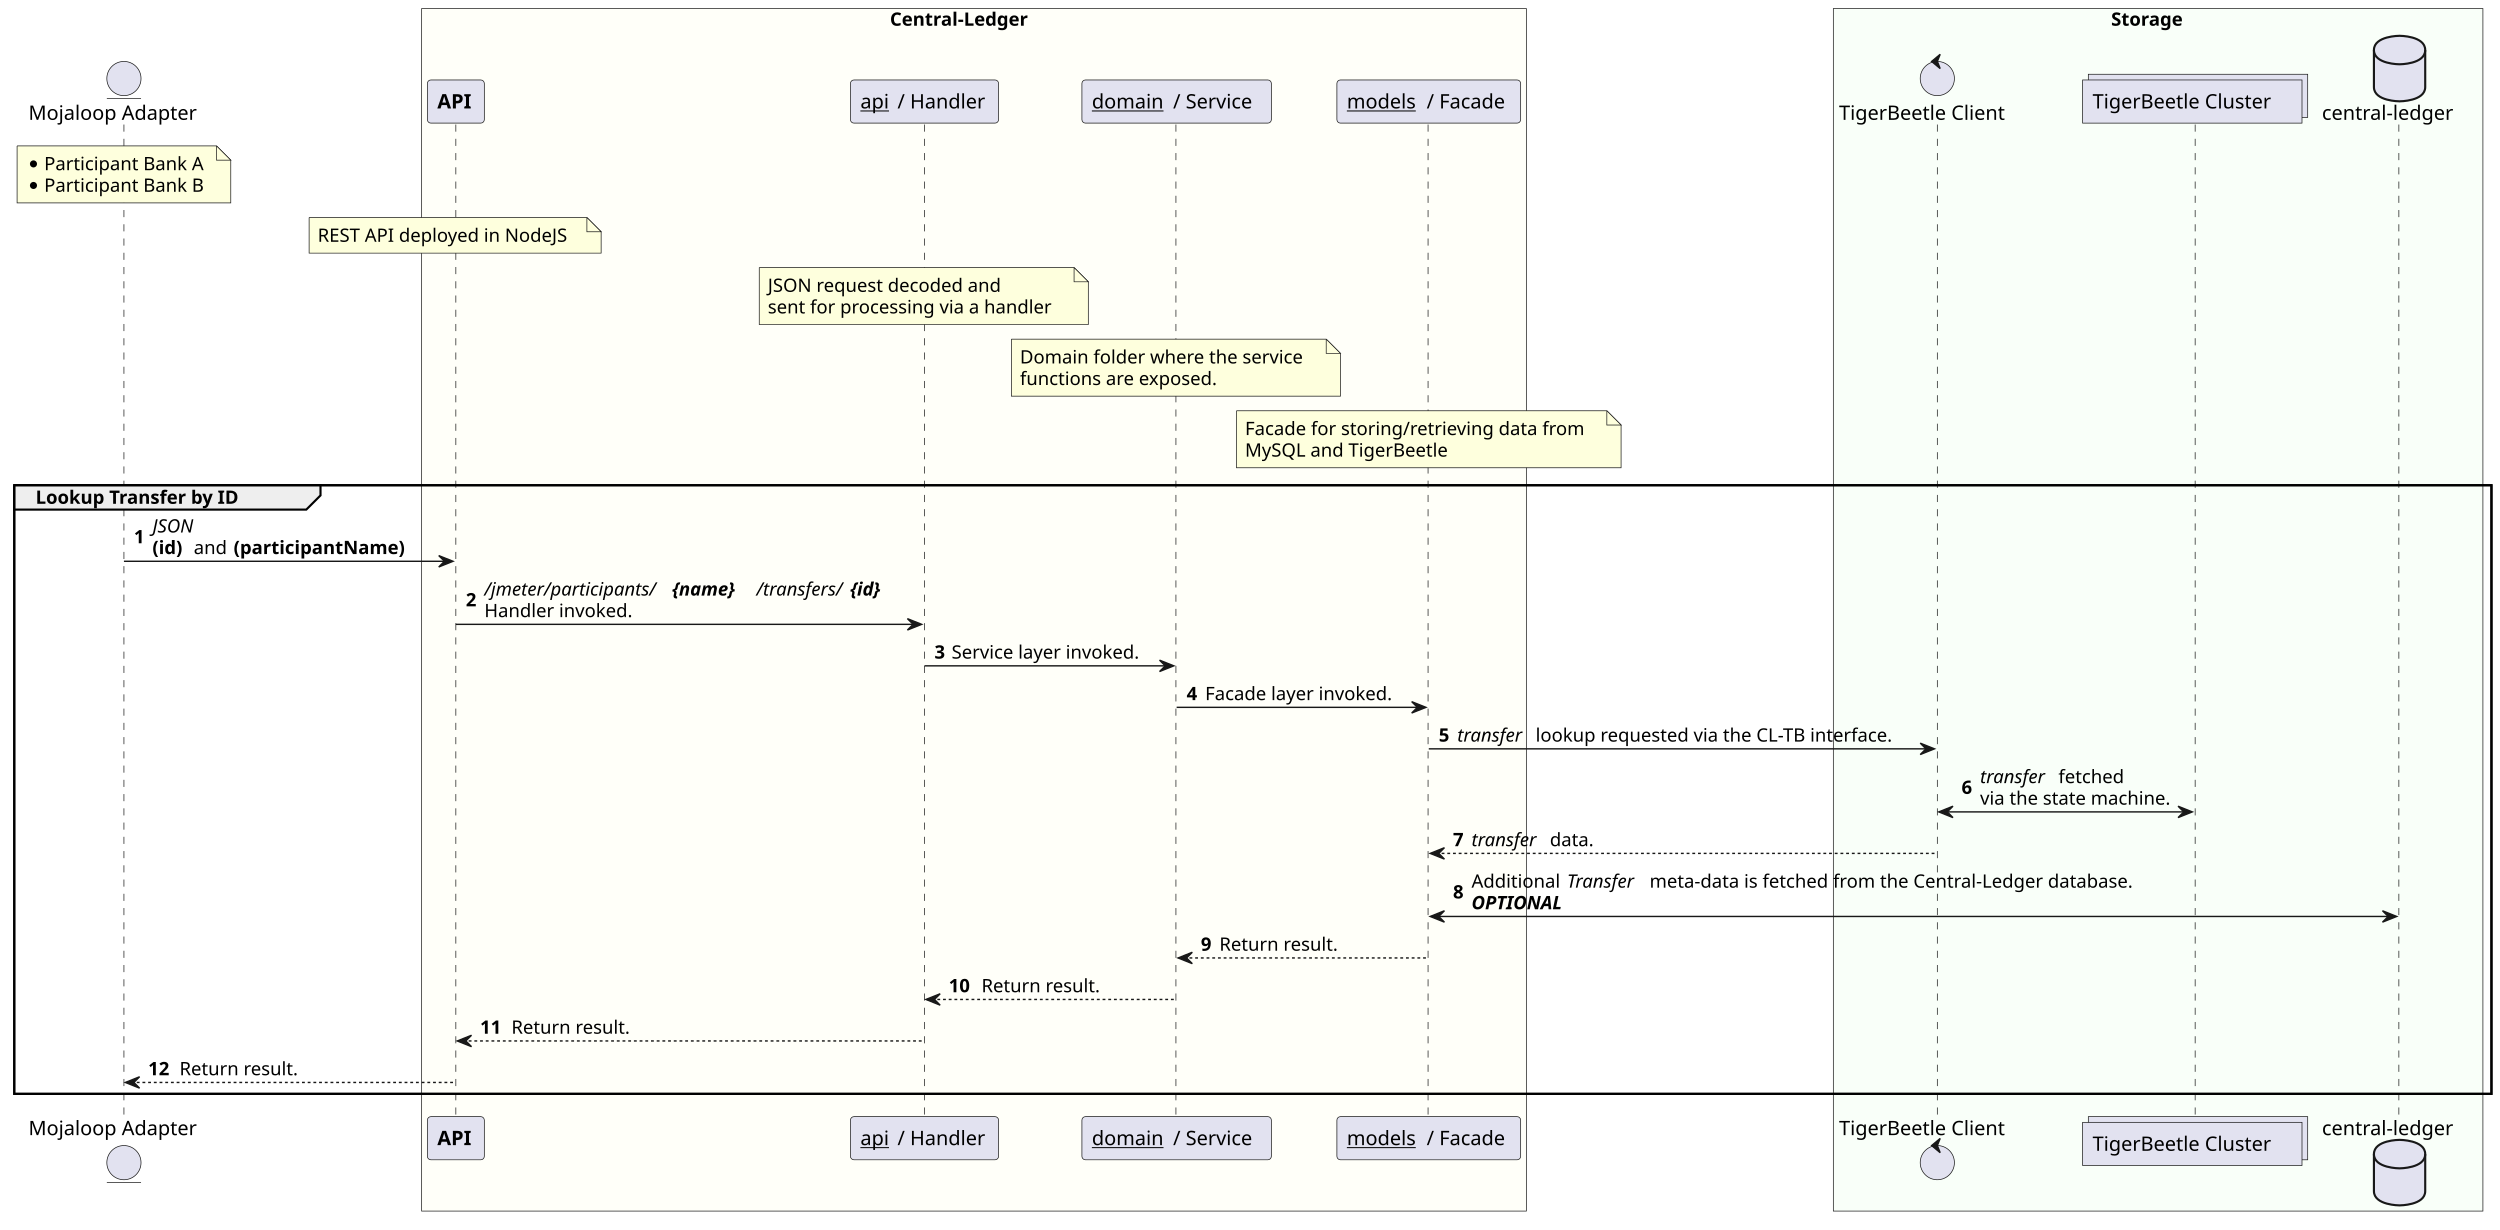
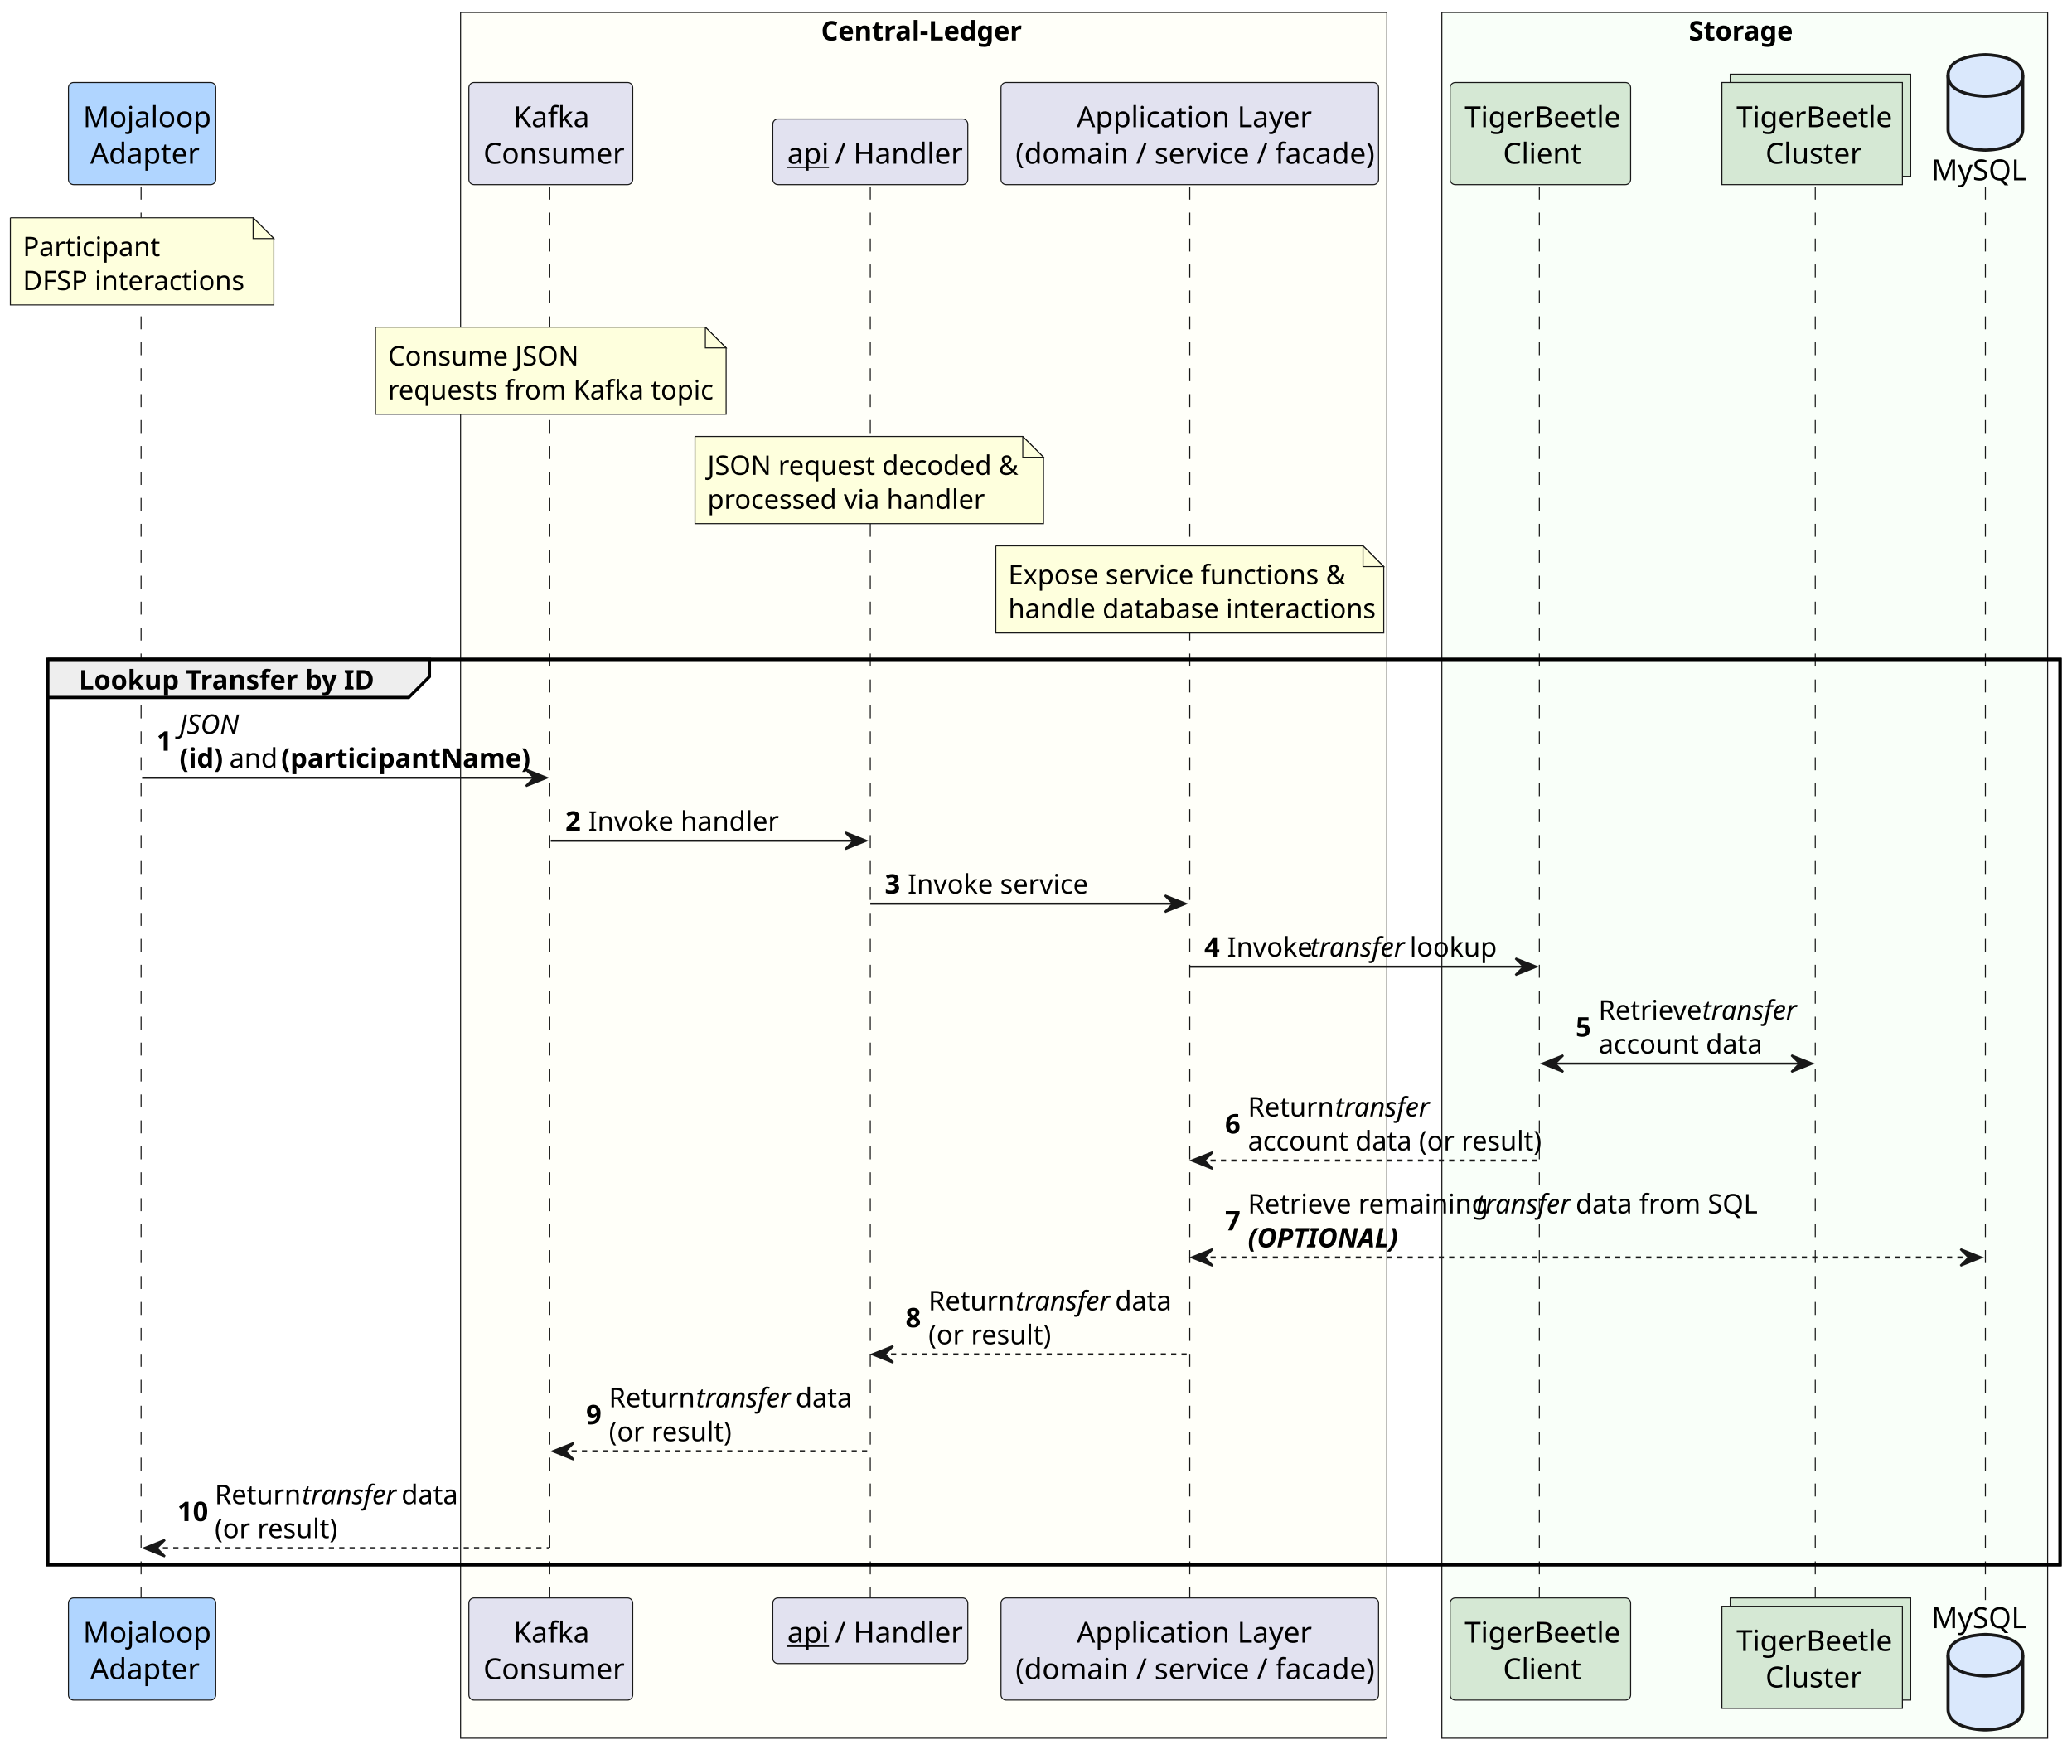
- <svg xmlns="http://www.w3.org/2000/svg" contentStyleType="text/css" height="863px" preserveAspectRatio="none" style="width:1755px;height:863px;background:#FFFFFF;" version="1.1" viewBox="0 0 1755 863" width="1755px" zoomAndPan="magnify">
+ <svg xmlns="http://www.w3.org/2000/svg" contentStyleType="text/css" height="680px" preserveAspectRatio="none" style="width:799px;height:680px;background:#FFFFFF;" version="1.1" viewBox="0 0 799 680" width="799.2px" zoomAndPan="magnify">
  <defs />
  <g>
-     <rect fill="#FFFFF9" height="844.18" style="stroke:#181818;stroke-width:0.5;" width="775.5" x="296" y="6" />
-     <text fill="#000000" font-family="sans-serif" font-size="13" font-weight="bold" lengthAdjust="spacing" textLength="113" x="624.75" y="18.067">Central-Ledger</text>
-     <rect fill="#F9FFF9" height="844.18" style="stroke:#181818;stroke-width:0.5;" width="456" x="1287" y="6" />
-     <text fill="#000000" font-family="sans-serif" font-size="13" font-weight="bold" lengthAdjust="spacing" textLength="61" x="1482" y="18.067">Storage</text>
-     <rect height="427.258" style="stroke:#000000;stroke-width:1.5;fill:none;" width="1739" x="10" y="340.625" />
-     <line style="stroke:#181818;stroke-width:0.5;fill:none;stroke-dasharray:5.0,5.0;" x1="87" x2="87" y1="87.43" y2="784.883" />
-     <line style="stroke:#181818;stroke-width:0.5;fill:none;stroke-dasharray:5.0,5.0;" x1="320" x2="320" y1="87.43" y2="784.883" />
-     <line style="stroke:#181818;stroke-width:0.5;fill:none;stroke-dasharray:5.0,5.0;" x1="649" x2="649" y1="87.43" y2="784.883" />
-     <line style="stroke:#181818;stroke-width:0.5;fill:none;stroke-dasharray:5.0,5.0;" x1="825.5" x2="825.5" y1="87.43" y2="784.883" />
-     <line style="stroke:#181818;stroke-width:0.5;fill:none;stroke-dasharray:5.0,5.0;" x1="1002.5" x2="1002.5" y1="87.43" y2="784.883" />
-     <line style="stroke:#181818;stroke-width:0.5;fill:none;stroke-dasharray:5.0,5.0;" x1="1360" x2="1360" y1="87.43" y2="784.883" />
-     <line style="stroke:#181818;stroke-width:0.5;fill:none;stroke-dasharray:5.0,5.0;" x1="1541" x2="1541" y1="87.43" y2="784.883" />
-     <line style="stroke:#181818;stroke-width:0.5;fill:none;stroke-dasharray:5.0,5.0;" x1="1684" x2="1684" y1="87.43" y2="784.883" />
-     <text fill="#000000" font-family="sans-serif" font-size="14" lengthAdjust="spacing" textLength="128" x="20" y="84.128">Mojaloop Adapter</text>
-     <ellipse cx="87" cy="55.133" fill="#E2E2F0" rx="12" ry="12" style="stroke:#181818;stroke-width:0.5;" />
-     <line style="stroke:#181818;stroke-width:0.5;" x1="75" x2="99" y1="69.133" y2="69.133" />
-     <text fill="#000000" font-family="sans-serif" font-size="14" lengthAdjust="spacing" textLength="128" x="20" y="796.878">Mojaloop Adapter</text>
-     <ellipse cx="87" cy="816.18" fill="#E2E2F0" rx="12" ry="12" style="stroke:#181818;stroke-width:0.5;" />
-     <line style="stroke:#181818;stroke-width:0.5;" x1="75" x2="99" y1="830.18" y2="830.18" />
-     <rect fill="#E2E2F0" height="30.297" rx="2.5" ry="2.5" style="stroke:#181818;stroke-width:0.5;" width="40" x="300" y="56.133" />
-     <text fill="#000000" font-family="sans-serif" font-size="14" font-weight="bold" lengthAdjust="spacing" textLength="26" x="307" y="76.128">API</text>
-     <rect fill="#E2E2F0" height="30.297" rx="2.5" ry="2.5" style="stroke:#181818;stroke-width:0.5;" width="40" x="300" y="783.883" />
-     <text fill="#000000" font-family="sans-serif" font-size="14" font-weight="bold" lengthAdjust="spacing" textLength="26" x="307" y="803.878">API</text>
-     <rect fill="#E2E2F0" height="30.297" rx="2.5" ry="2.5" style="stroke:#181818;stroke-width:0.5;" width="104" x="597" y="56.133" />
-     <text fill="#000000" font-family="sans-serif" font-size="14" lengthAdjust="spacing" text-decoration="underline" textLength="22" x="604" y="76.128">api</text>
-     <text fill="#000000" font-family="sans-serif" font-size="14" lengthAdjust="spacing" textLength="64" x="630" y="76.128">/ Handler</text>
-     <rect fill="#E2E2F0" height="30.297" rx="2.5" ry="2.5" style="stroke:#181818;stroke-width:0.5;" width="104" x="597" y="783.883" />
-     <text fill="#000000" font-family="sans-serif" font-size="14" lengthAdjust="spacing" text-decoration="underline" textLength="22" x="604" y="803.878">api</text>
-     <text fill="#000000" font-family="sans-serif" font-size="14" lengthAdjust="spacing" textLength="64" x="630" y="803.878">/ Handler</text>
-     <rect fill="#E2E2F0" height="30.297" rx="2.5" ry="2.5" style="stroke:#181818;stroke-width:0.5;" width="133" x="759.5" y="56.133" />
-     <text fill="#000000" font-family="sans-serif" font-size="14" lengthAdjust="spacing" text-decoration="underline" textLength="53" x="766.5" y="76.128">domain</text>
-     <text fill="#000000" font-family="sans-serif" font-size="14" lengthAdjust="spacing" textLength="62" x="823.5" y="76.128">/ Service</text>
-     <rect fill="#E2E2F0" height="30.297" rx="2.5" ry="2.5" style="stroke:#181818;stroke-width:0.5;" width="133" x="759.5" y="783.883" />
-     <text fill="#000000" font-family="sans-serif" font-size="14" lengthAdjust="spacing" text-decoration="underline" textLength="53" x="766.5" y="803.878">domain</text>
-     <text fill="#000000" font-family="sans-serif" font-size="14" lengthAdjust="spacing" textLength="62" x="823.5" y="803.878">/ Service</text>
-     <rect fill="#E2E2F0" height="30.297" rx="2.5" ry="2.5" style="stroke:#181818;stroke-width:0.5;" width="129" x="938.5" y="56.133" />
-     <text fill="#000000" font-family="sans-serif" font-size="14" lengthAdjust="spacing" text-decoration="underline" textLength="52" x="945.5" y="76.128">models</text>
-     <text fill="#000000" font-family="sans-serif" font-size="14" lengthAdjust="spacing" textLength="59" x="1001.5" y="76.128">/ Facade</text>
-     <rect fill="#E2E2F0" height="30.297" rx="2.5" ry="2.5" style="stroke:#181818;stroke-width:0.5;" width="129" x="938.5" y="783.883" />
-     <text fill="#000000" font-family="sans-serif" font-size="14" lengthAdjust="spacing" text-decoration="underline" textLength="52" x="945.5" y="803.878">models</text>
-     <text fill="#000000" font-family="sans-serif" font-size="14" lengthAdjust="spacing" textLength="59" x="1001.5" y="803.878">/ Facade</text>
-     <text fill="#000000" font-family="sans-serif" font-size="14" lengthAdjust="spacing" textLength="132" x="1291" y="84.128">TigerBeetle Client</text>
-     <ellipse cx="1360" cy="55.133" fill="#E2E2F0" rx="12" ry="12" style="stroke:#181818;stroke-width:0.5;" />
-     <polygon fill="#181818" points="1356,43.133,1362,38.133,1360,43.133,1362,48.133,1356,43.133" style="stroke:#181818;stroke-width:1.0;" />
-     <text fill="#000000" font-family="sans-serif" font-size="14" lengthAdjust="spacing" textLength="132" x="1291" y="796.878">TigerBeetle Client</text>
-     <ellipse cx="1360" cy="816.18" fill="#E2E2F0" rx="12" ry="12" style="stroke:#181818;stroke-width:0.5;" />
-     <polygon fill="#181818" points="1356,804.18,1362,799.18,1360,804.18,1362,809.18,1356,804.18" style="stroke:#181818;stroke-width:1.0;" />
-     <rect fill="#E2E2F0" height="30.297" style="stroke:#181818;stroke-width:0.5;" width="154" x="1466" y="52.133" />
-     <rect fill="#E2E2F0" height="30.297" style="stroke:#181818;stroke-width:0.5;" width="154" x="1462" y="56.133" />
-     <text fill="#000000" font-family="sans-serif" font-size="14" lengthAdjust="spacing" textLength="140" x="1469" y="76.128">TigerBeetle Cluster</text>
-     <rect fill="#E2E2F0" height="30.297" style="stroke:#181818;stroke-width:0.5;" width="154" x="1466" y="783.883" />
-     <rect fill="#E2E2F0" height="30.297" style="stroke:#181818;stroke-width:0.5;" width="154" x="1462" y="787.883" />
-     <text fill="#000000" font-family="sans-serif" font-size="14" lengthAdjust="spacing" textLength="140" x="1469" y="807.878">TigerBeetle Cluster</text>
-     <text fill="#000000" font-family="sans-serif" font-size="14" lengthAdjust="spacing" textLength="103" x="1630" y="84.128">central-ledger</text>
-     <path d="M1666.5,35.133 C1666.5,25.133 1684.5,25.133 1684.5,25.133 C1684.5,25.133 1702.5,25.133 1702.5,35.133 L1702.5,61.133 C1702.5,71.133 1684.5,71.133 1684.5,71.133 C1684.5,71.133 1666.5,71.133 1666.5,61.133 L1666.5,35.133 " fill="#E2E2F0" style="stroke:#181818;stroke-width:1.5;" />
-     <path d="M1666.5,35.133 C1666.5,45.133 1684.5,45.133 1684.5,45.133 C1684.5,45.133 1702.5,45.133 1702.5,35.133 " fill="none" style="stroke:#181818;stroke-width:1.5;" />
-     <text fill="#000000" font-family="sans-serif" font-size="14" lengthAdjust="spacing" textLength="103" x="1630" y="796.878">central-ledger</text>
-     <path d="M1666.5,810.18 C1666.5,800.18 1684.5,800.18 1684.5,800.18 C1684.5,800.18 1702.5,800.18 1702.5,810.18 L1702.5,836.18 C1702.5,846.18 1684.5,846.18 1684.5,846.18 C1684.5,846.18 1666.5,846.18 1666.5,836.18 L1666.5,810.18 " fill="#E2E2F0" style="stroke:#181818;stroke-width:1.5;" />
-     <path d="M1666.5,810.18 C1666.5,820.18 1684.5,820.18 1684.5,820.18 C1684.5,820.18 1702.5,820.18 1702.5,810.18 " fill="none" style="stroke:#181818;stroke-width:1.5;" />
-     <path d="M12,102.43 L12,142.43 L162,142.43 L162,112.43 L152,102.43 L12,102.43 " fill="#FEFFDD" style="stroke:#181818;stroke-width:0.5;" />
-     <path d="M152,102.43 L152,112.43 L162,112.43 L152,102.43 " fill="#FEFFDD" style="stroke:#181818;stroke-width:0.5;" />
-     <ellipse cx="23.5" cy="115.062" fill="#000000" rx="2.5" ry="2.5" style="stroke:#000000;stroke-width:0.0;" />
-     <text fill="#000000" font-family="sans-serif" font-size="13" lengthAdjust="spacing" textLength="116" x="31" y="119.497">Participant Bank A</text>
-     <ellipse cx="23.5" cy="130.195" fill="#000000" rx="2.5" ry="2.5" style="stroke:#000000;stroke-width:0.0;" />
-     <text fill="#000000" font-family="sans-serif" font-size="13" lengthAdjust="spacing" textLength="115" x="31" y="134.629">Participant Bank B</text>
-     <path d="M217,152.695 L217,177.695 L422,177.695 L422,162.695 L412,152.695 L217,152.695 " fill="#FEFFDD" style="stroke:#181818;stroke-width:0.5;" />
-     <path d="M412,152.695 L412,162.695 L422,162.695 L412,152.695 " fill="#FEFFDD" style="stroke:#181818;stroke-width:0.5;" />
-     <text fill="#000000" font-family="sans-serif" font-size="13" lengthAdjust="spacing" textLength="184" x="223" y="169.762">REST API deployed in NodeJS</text>
-     <path d="M533,187.828 L533,227.828 L764,227.828 L764,197.828 L754,187.828 L533,187.828 " fill="#FEFFDD" style="stroke:#181818;stroke-width:0.5;" />
-     <path d="M754,187.828 L754,197.828 L764,197.828 L754,187.828 " fill="#FEFFDD" style="stroke:#181818;stroke-width:0.5;" />
-     <text fill="#000000" font-family="sans-serif" font-size="13" lengthAdjust="spacing" textLength="171" x="539" y="204.895">JSON request decoded and</text>
-     <text fill="#000000" font-family="sans-serif" font-size="13" lengthAdjust="spacing" textLength="210" x="539" y="220.028">sent for processing via a handler</text>
-     <path d="M710,238.094 L710,278.094 L941,278.094 L941,248.094 L931,238.094 L710,238.094 " fill="#FEFFDD" style="stroke:#181818;stroke-width:0.5;" />
-     <path d="M931,238.094 L931,248.094 L941,248.094 L931,238.094 " fill="#FEFFDD" style="stroke:#181818;stroke-width:0.5;" />
-     <text fill="#000000" font-family="sans-serif" font-size="13" lengthAdjust="spacing" textLength="210" x="716" y="255.161">Domain folder where the service</text>
-     <text fill="#000000" font-family="sans-serif" font-size="13" lengthAdjust="spacing" textLength="147" x="716" y="270.293">functions are exposed.</text>
-     <path d="M868,288.359 L868,328.359 L1138,328.359 L1138,298.359 L1128,288.359 L868,288.359 " fill="#FEFFDD" style="stroke:#181818;stroke-width:0.5;" />
-     <path d="M1128,288.359 L1128,298.359 L1138,298.359 L1128,288.359 " fill="#FEFFDD" style="stroke:#181818;stroke-width:0.5;" />
-     <text fill="#000000" font-family="sans-serif" font-size="13" lengthAdjust="spacing" textLength="249" x="874" y="305.426">Facade for storing/retrieving data from</text>
-     <text fill="#000000" font-family="sans-serif" font-size="13" lengthAdjust="spacing" textLength="147" x="874" y="320.559">MySQL and TigerBeetle</text>
-     <path d="M10,340.625 L225,340.625 L225,347.758 L215,357.758 L10,357.758 L10,340.625 " fill="#EEEEEE" style="stroke:#000000;stroke-width:1.5;" />
-     <rect fill="none" height="427.258" style="stroke:#000000;stroke-width:1.5;" width="1739" x="10" y="340.625" />
-     <text fill="#000000" font-family="sans-serif" font-size="13" font-weight="bold" lengthAdjust="spacing" textLength="170" x="25" y="353.692">Lookup Transfer by ID</text>
-     <polygon fill="#181818" points="308,390.023,318,394.023,308,398.023,312,394.023" style="stroke:#181818;stroke-width:1.0;" />
-     <line style="stroke:#181818;stroke-width:1.0;" x1="87" x2="314" y1="394.023" y2="394.023" />
-     <text fill="#000000" font-family="sans-serif" font-size="13" font-weight="bold" lengthAdjust="spacing" textLength="9" x="94" y="381.391">1</text>
-     <text fill="#000000" font-family="sans-serif" font-size="13" font-style="italic" lengthAdjust="spacing" textLength="32" x="107" y="373.825">JSON</text>
-     <text fill="#000000" font-family="sans-serif" font-size="13" lengthAdjust="spacing" textLength="4" x="139" y="373.825"> </text>
-     <text fill="#000000" font-family="sans-serif" font-size="13" font-weight="bold" lengthAdjust="spacing" textLength="25" x="107" y="388.957">(id)</text>
-     <text fill="#000000" font-family="sans-serif" font-size="13" lengthAdjust="spacing" textLength="24" x="136" y="388.957">and</text>
-     <text fill="#000000" font-family="sans-serif" font-size="13" font-weight="bold" lengthAdjust="spacing" textLength="139" x="164" y="388.957">(participantName)</text>
-     <polygon fill="#181818" points="637,434.289,647,438.289,637,442.289,641,438.289" style="stroke:#181818;stroke-width:1.0;" />
-     <line style="stroke:#181818;stroke-width:1.0;" x1="320" x2="643" y1="438.289" y2="438.289" />
-     <text fill="#000000" font-family="sans-serif" font-size="13" font-weight="bold" lengthAdjust="spacing" textLength="9" x="327" y="425.657">2</text>
-     <text fill="#000000" font-family="sans-serif" font-size="13" font-style="italic" lengthAdjust="spacing" textLength="132" x="340" y="418.09">/jmeter/participants/</text>
-     <text fill="#000000" font-family="sans-serif" font-size="13" font-style="italic" font-weight="bold" lengthAdjust="spacing" textLength="59" x="472" y="418.09">{name}</text>
-     <text fill="#000000" font-family="sans-serif" font-size="13" font-style="italic" lengthAdjust="spacing" textLength="66" x="531" y="418.09">/transfers/</text>
-     <text fill="#000000" font-family="sans-serif" font-size="13" font-style="italic" font-weight="bold" lengthAdjust="spacing" textLength="31" x="597" y="418.09">{id}</text>
-     <text fill="#000000" font-family="sans-serif" font-size="13" lengthAdjust="spacing" textLength="4" x="628" y="418.09"> </text>
-     <text fill="#000000" font-family="sans-serif" font-size="13" lengthAdjust="spacing" textLength="107" x="340" y="433.223">Handler invoked.</text>
-     <polygon fill="#181818" points="814,463.422,824,467.422,814,471.422,818,467.422" style="stroke:#181818;stroke-width:1.0;" />
-     <line style="stroke:#181818;stroke-width:1.0;" x1="649" x2="820" y1="467.422" y2="467.422" />
-     <text fill="#000000" font-family="sans-serif" font-size="13" font-weight="bold" lengthAdjust="spacing" textLength="8" x="656" y="462.356">3</text>
-     <text fill="#000000" font-family="sans-serif" font-size="13" lengthAdjust="spacing" textLength="141" x="668" y="462.356">Service layer invoked.</text>
-     <polygon fill="#181818" points="991,492.555,1001,496.555,991,500.555,995,496.555" style="stroke:#181818;stroke-width:1.0;" />
-     <line style="stroke:#181818;stroke-width:1.0;" x1="826" x2="997" y1="496.555" y2="496.555" />
-     <text fill="#000000" font-family="sans-serif" font-size="13" font-weight="bold" lengthAdjust="spacing" textLength="9" x="833" y="491.489">4</text>
-     <text fill="#000000" font-family="sans-serif" font-size="13" lengthAdjust="spacing" textLength="140" x="846" y="491.489">Facade layer invoked.</text>
-     <polygon fill="#181818" points="1348,521.688,1358,525.688,1348,529.688,1352,525.688" style="stroke:#181818;stroke-width:1.0;" />
-     <line style="stroke:#181818;stroke-width:1.0;" x1="1003" x2="1354" y1="525.688" y2="525.688" />
-     <text fill="#000000" font-family="sans-serif" font-size="13" font-weight="bold" lengthAdjust="spacing" textLength="9" x="1010" y="520.622">5</text>
-     <text fill="#000000" font-family="sans-serif" font-size="13" font-style="italic" lengthAdjust="spacing" textLength="51" x="1023" y="520.622">transfer</text>
-     <text fill="#000000" font-family="sans-serif" font-size="13" lengthAdjust="spacing" textLength="265" x="1078" y="520.622">lookup requested via the CL-TB interface.</text>
-     <polygon fill="#181818" points="1371,565.953,1361,569.953,1371,573.953,1367,569.953" style="stroke:#181818;stroke-width:1.0;" />
-     <polygon fill="#181818" points="1529,565.953,1539,569.953,1529,573.953,1533,569.953" style="stroke:#181818;stroke-width:1.0;" />
-     <line style="stroke:#181818;stroke-width:1.0;" x1="1365" x2="1535" y1="569.953" y2="569.953" />
-     <text fill="#000000" font-family="sans-serif" font-size="13" font-weight="bold" lengthAdjust="spacing" textLength="9" x="1377" y="557.321">6</text>
-     <text fill="#000000" font-family="sans-serif" font-size="13" font-style="italic" lengthAdjust="spacing" textLength="51" x="1390" y="549.754">transfer</text>
-     <text fill="#000000" font-family="sans-serif" font-size="13" lengthAdjust="spacing" textLength="49" x="1445" y="549.754">fetched</text>
-     <text fill="#000000" font-family="sans-serif" font-size="13" lengthAdjust="spacing" textLength="144" x="1390" y="564.887">via the state machine.</text>
-     <polygon fill="#181818" points="1014,595.086,1004,599.086,1014,603.086,1010,599.086" style="stroke:#181818;stroke-width:1.0;" />
-     <line style="stroke:#181818;stroke-width:1.0;stroke-dasharray:2.0,2.0;" x1="1008" x2="1359" y1="599.086" y2="599.086" />
-     <text fill="#000000" font-family="sans-serif" font-size="13" font-weight="bold" lengthAdjust="spacing" textLength="9" x="1020" y="594.02">7</text>
-     <text fill="#000000" font-family="sans-serif" font-size="13" font-style="italic" lengthAdjust="spacing" textLength="51" x="1033" y="594.02">transfer</text>
-     <text fill="#000000" font-family="sans-serif" font-size="13" lengthAdjust="spacing" textLength="33" x="1088" y="594.02">data.</text>
-     <polygon fill="#181818" points="1014,639.352,1004,643.352,1014,647.352,1010,643.352" style="stroke:#181818;stroke-width:1.0;" />
-     <polygon fill="#181818" points="1672.5,639.352,1682.5,643.352,1672.5,647.352,1676.5,643.352" style="stroke:#181818;stroke-width:1.0;" />
-     <line style="stroke:#181818;stroke-width:1.0;" x1="1008" x2="1678.5" y1="643.352" y2="643.352" />
-     <text fill="#000000" font-family="sans-serif" font-size="13" font-weight="bold" lengthAdjust="spacing" textLength="9" x="1020" y="630.719">8</text>
-     <text fill="#000000" font-family="sans-serif" font-size="13" lengthAdjust="spacing" textLength="63" x="1033" y="623.153">Additional</text>
-     <text fill="#000000" font-family="sans-serif" font-size="13" font-style="italic" lengthAdjust="spacing" textLength="54" x="1100" y="623.153">Transfer</text>
-     <text fill="#000000" font-family="sans-serif" font-size="13" lengthAdjust="spacing" textLength="362" x="1158" y="623.153">meta-data is fetched from the Central-Ledger database.</text>
-     <text fill="#000000" font-family="sans-serif" font-size="13" font-style="italic" font-weight="bold" lengthAdjust="spacing" textLength="75" x="1033" y="638.286">OPTIONAL</text>
-     <polygon fill="#181818" points="837,668.484,827,672.484,837,676.484,833,672.484" style="stroke:#181818;stroke-width:1.0;" />
-     <line style="stroke:#181818;stroke-width:1.0;stroke-dasharray:2.0,2.0;" x1="831" x2="1002" y1="672.484" y2="672.484" />
-     <text fill="#000000" font-family="sans-serif" font-size="13" font-weight="bold" lengthAdjust="spacing" textLength="9" x="843" y="667.418">9</text>
-     <text fill="#000000" font-family="sans-serif" font-size="13" lengthAdjust="spacing" textLength="87" x="856" y="667.418">Return result.</text>
-     <polygon fill="#181818" points="660,697.617,650,701.617,660,705.617,656,701.617" style="stroke:#181818;stroke-width:1.0;" />
-     <line style="stroke:#181818;stroke-width:1.0;stroke-dasharray:2.0,2.0;" x1="654" x2="825" y1="701.617" y2="701.617" />
-     <text fill="#000000" font-family="sans-serif" font-size="13" font-weight="bold" lengthAdjust="spacing" textLength="19" x="666" y="696.551">10</text>
-     <text fill="#000000" font-family="sans-serif" font-size="13" lengthAdjust="spacing" textLength="87" x="689" y="696.551">Return result.</text>
-     <polygon fill="#181818" points="331,726.75,321,730.75,331,734.75,327,730.75" style="stroke:#181818;stroke-width:1.0;" />
-     <line style="stroke:#181818;stroke-width:1.0;stroke-dasharray:2.0,2.0;" x1="325" x2="648" y1="730.75" y2="730.75" />
-     <text fill="#000000" font-family="sans-serif" font-size="13" font-weight="bold" lengthAdjust="spacing" textLength="18" x="337" y="725.684">11</text>
-     <text fill="#000000" font-family="sans-serif" font-size="13" lengthAdjust="spacing" textLength="87" x="359" y="725.684">Return result.</text>
-     <polygon fill="#181818" points="98,755.883,88,759.883,98,763.883,94,759.883" style="stroke:#181818;stroke-width:1.0;" />
-     <line style="stroke:#181818;stroke-width:1.0;stroke-dasharray:2.0,2.0;" x1="92" x2="319" y1="759.883" y2="759.883" />
-     <text fill="#000000" font-family="sans-serif" font-size="13" font-weight="bold" lengthAdjust="spacing" textLength="18" x="104" y="754.817">12</text>
-     <text fill="#000000" font-family="sans-serif" font-size="13" lengthAdjust="spacing" textLength="87" x="126" y="754.817">Return result.</text>
+     <rect fill="#FFFFF9" height="665.369" style="stroke:#181818;stroke-width:0.4;" width="357.2" x="177.6" y="4.8" />
+     <text fill="#000000" font-family="sans-serif" font-size="10.4" font-weight="bold" lengthAdjust="spacing" textLength="76" x="316.6" y="15.596">Central-Ledger</text>
+     <rect fill="#F9FFF9" height="665.369" style="stroke:#181818;stroke-width:0.4;" width="233.6" x="556" y="4.8" />
+     <text fill="#000000" font-family="sans-serif" font-size="10.4" font-weight="bold" lengthAdjust="spacing" textLength="40" x="651.2" y="15.596">Storage</text>
+     <rect height="349.062" style="stroke:#000000;stroke-width:1.2;fill:none;" width="776" x="18.4" y="254.219" />
+     <line style="stroke:#181818;stroke-width:0.4;fill:none;stroke-dasharray:5.0,5.0;" x1="54.4" x2="54.4" y1="71.969" y2="616.881" />
+     <line style="stroke:#181818;stroke-width:0.4;fill:none;stroke-dasharray:5.0,5.0;" x1="212" x2="212" y1="71.969" y2="616.881" />
+     <line style="stroke:#181818;stroke-width:0.4;fill:none;stroke-dasharray:5.0,5.0;" x1="335.6" x2="335.6" y1="71.969" y2="616.881" />
+     <line style="stroke:#181818;stroke-width:0.4;fill:none;stroke-dasharray:5.0,5.0;" x1="458.8" x2="458.8" y1="71.969" y2="616.881" />
+     <line style="stroke:#181818;stroke-width:0.4;fill:none;stroke-dasharray:5.0,5.0;" x1="593.6" x2="593.6" y1="71.969" y2="616.881" />
+     <line style="stroke:#181818;stroke-width:0.4;fill:none;stroke-dasharray:5.0,5.0;" x1="700" x2="700" y1="71.969" y2="616.881" />
+     <line style="stroke:#181818;stroke-width:0.4;fill:none;stroke-dasharray:5.0,5.0;" x1="765.6" x2="765.6" y1="71.969" y2="616.881" />
+     <rect fill="#B0D5FF" height="39.375" rx="2" ry="2" style="stroke:#181818;stroke-width:0.4;" width="56.8" x="26.4" y="31.794" />
+     <text fill="#000000" font-family="sans-serif" font-size="11.2" lengthAdjust="spacing" textLength="45.6" x="32" y="49.02">Mojaloop</text>
+     <text fill="#000000" font-family="sans-serif" font-size="11.2" lengthAdjust="spacing" textLength="40" x="34.8" y="63.108">Adapter</text>
+     <rect fill="#B0D5FF" height="39.375" rx="2" ry="2" style="stroke:#181818;stroke-width:0.4;" width="56.8" x="26.4" y="616.081" />
+     <text fill="#000000" font-family="sans-serif" font-size="11.2" lengthAdjust="spacing" textLength="45.6" x="32" y="633.308">Mojaloop</text>
+     <text fill="#000000" font-family="sans-serif" font-size="11.2" lengthAdjust="spacing" textLength="40" x="34.8" y="647.395">Adapter</text>
+     <rect fill="#E2E2F0" height="39.375" rx="2" ry="2" style="stroke:#181818;stroke-width:0.4;" width="63.2" x="180.8" y="31.794" />
+     <text fill="#000000" font-family="sans-serif" font-size="11.2" lengthAdjust="spacing" textLength="28.8" x="198" y="49.02">Kafka</text>
+     <text fill="#000000" font-family="sans-serif" font-size="11.2" lengthAdjust="spacing" textLength="52" x="186.4" y="63.108">Consumer</text>
+     <rect fill="#E2E2F0" height="39.375" rx="2" ry="2" style="stroke:#181818;stroke-width:0.4;" width="63.2" x="180.8" y="616.081" />
+     <text fill="#000000" font-family="sans-serif" font-size="11.2" lengthAdjust="spacing" textLength="28.8" x="198" y="633.308">Kafka</text>
+     <text fill="#000000" font-family="sans-serif" font-size="11.2" lengthAdjust="spacing" textLength="52" x="186.4" y="647.395">Consumer</text>
+     <rect fill="#E2E2F0" height="25.288" rx="2" ry="2" style="stroke:#181818;stroke-width:0.4;" width="75.2" x="298" y="45.881" />
+     <text fill="#000000" font-family="sans-serif" font-size="11.2" lengthAdjust="spacing" text-decoration="underline" textLength="15.2" x="303.6" y="63.108">api</text>
+     <text fill="#000000" font-family="sans-serif" font-size="11.2" lengthAdjust="spacing" textLength="45.6" x="322" y="63.108">/ Handler</text>
+     <rect fill="#E2E2F0" height="25.288" rx="2" ry="2" style="stroke:#181818;stroke-width:0.4;" width="75.2" x="298" y="616.081" />
+     <text fill="#000000" font-family="sans-serif" font-size="11.2" lengthAdjust="spacing" text-decoration="underline" textLength="15.2" x="303.6" y="633.308">api</text>
+     <text fill="#000000" font-family="sans-serif" font-size="11.2" lengthAdjust="spacing" textLength="45.6" x="322" y="633.308">/ Handler</text>
+     <rect fill="#E2E2F0" height="39.375" rx="2" ry="2" style="stroke:#181818;stroke-width:0.4;" width="145.6" x="386" y="31.794" />
+     <text fill="#000000" font-family="sans-serif" font-size="11.2" lengthAdjust="spacing" textLength="87.2" x="415.2" y="49.02">Application Layer</text>
+     <text fill="#000000" font-family="sans-serif" font-size="11.2" lengthAdjust="spacing" textLength="134.4" x="391.6" y="63.108">(domain / service / facade)</text>
+     <rect fill="#E2E2F0" height="39.375" rx="2" ry="2" style="stroke:#181818;stroke-width:0.4;" width="145.6" x="386" y="616.081" />
+     <text fill="#000000" font-family="sans-serif" font-size="11.2" lengthAdjust="spacing" textLength="87.2" x="415.2" y="633.308">Application Layer</text>
+     <text fill="#000000" font-family="sans-serif" font-size="11.2" lengthAdjust="spacing" textLength="134.4" x="391.6" y="647.395">(domain / service / facade)</text>
+     <rect fill="#D5E8D4" height="39.375" rx="2" ry="2" style="stroke:#181818;stroke-width:0.4;" width="69.6" x="559.2" y="31.794" />
+     <text fill="#000000" font-family="sans-serif" font-size="11.2" lengthAdjust="spacing" textLength="58.4" x="564.8" y="49.02">TigerBeetle</text>
+     <text fill="#000000" font-family="sans-serif" font-size="11.2" lengthAdjust="spacing" textLength="28.8" x="579.6" y="63.108">Client</text>
+     <rect fill="#D5E8D4" height="39.375" rx="2" ry="2" style="stroke:#181818;stroke-width:0.4;" width="69.6" x="559.2" y="616.081" />
+     <text fill="#000000" font-family="sans-serif" font-size="11.2" lengthAdjust="spacing" textLength="58.4" x="564.8" y="633.308">TigerBeetle</text>
+     <text fill="#000000" font-family="sans-serif" font-size="11.2" lengthAdjust="spacing" textLength="28.8" x="579.6" y="647.395">Client</text>
+     <rect fill="#D5E8D4" height="39.375" style="stroke:#181818;stroke-width:0.4;" width="69.6" x="667.2" y="28.594" />
+     <rect fill="#D5E8D4" height="39.375" style="stroke:#181818;stroke-width:0.4;" width="69.6" x="664" y="31.794" />
+     <text fill="#000000" font-family="sans-serif" font-size="11.2" lengthAdjust="spacing" textLength="58.4" x="669.6" y="49.02">TigerBeetle</text>
+     <text fill="#000000" font-family="sans-serif" font-size="11.2" lengthAdjust="spacing" textLength="36" x="680.8" y="63.108">Cluster</text>
+     <rect fill="#D5E8D4" height="39.375" style="stroke:#181818;stroke-width:0.4;" width="69.6" x="667.2" y="616.081" />
+     <rect fill="#D5E8D4" height="39.375" style="stroke:#181818;stroke-width:0.4;" width="69.6" x="664" y="619.281" />
+     <text fill="#000000" font-family="sans-serif" font-size="11.2" lengthAdjust="spacing" textLength="58.4" x="669.6" y="636.508">TigerBeetle</text>
+     <text fill="#000000" font-family="sans-serif" font-size="11.2" lengthAdjust="spacing" textLength="36" x="680.8" y="650.595">Cluster</text>
+     <text fill="#000000" font-family="sans-serif" font-size="11.2" lengthAdjust="spacing" textLength="36.8" x="744.8" y="69.508">MySQL</text>
+     <path d="M751.2,29.081 C751.2,21.081 765.6,21.081 765.6,21.081 C765.6,21.081 780,21.081 780,29.081 L780,49.881 C780,57.881 765.6,57.881 765.6,57.881 C765.6,57.881 751.2,57.881 751.2,49.881 L751.2,29.081 " fill="#DAE8FC" style="stroke:#181818;stroke-width:1.2;" />
+     <path d="M751.2,29.081 C751.2,37.081 765.6,37.081 765.6,37.081 C765.6,37.081 780,37.081 780,29.081 " fill="none" style="stroke:#181818;stroke-width:1.2;" />
+     <text fill="#000000" font-family="sans-serif" font-size="11.2" lengthAdjust="spacing" textLength="36.8" x="744.8" y="627.708">MySQL</text>
+     <path d="M751.2,638.169 C751.2,630.169 765.6,630.169 765.6,630.169 C765.6,630.169 780,630.169 780,638.169 L780,658.969 C780,666.969 765.6,666.969 765.6,666.969 C765.6,666.969 751.2,666.969 751.2,658.969 L751.2,638.169 " fill="#DAE8FC" style="stroke:#181818;stroke-width:1.2;" />
+     <path d="M751.2,638.169 C751.2,646.169 765.6,646.169 765.6,646.169 C765.6,646.169 780,646.169 780,638.169 " fill="none" style="stroke:#181818;stroke-width:1.2;" />
+     <path d="M4,83.969 L4,117.569 L105.6,117.569 L105.6,91.969 L97.6,83.969 L4,83.969 " fill="#FEFFDD" style="stroke:#181818;stroke-width:0.4;" />
+     <path d="M97.6,83.969 L97.6,91.969 L105.6,91.969 L97.6,83.969 " fill="#FEFFDD" style="stroke:#181818;stroke-width:0.4;" />
+     <text fill="#000000" font-family="sans-serif" font-size="10.4" lengthAdjust="spacing" textLength="49.6" x="8.8" y="98.765">Participant</text>
+     <text fill="#000000" font-family="sans-serif" font-size="10.4" lengthAdjust="spacing" textLength="84.8" x="8.8" y="111.846">DFSP interactions</text>
+     <path d="M144.8,126.131 L144.8,159.731 L280,159.731 L280,134.131 L272,126.131 L144.8,126.131 " fill="#FEFFDD" style="stroke:#181818;stroke-width:0.4;" />
+     <path d="M272,126.131 L272,134.131 L280,134.131 L272,126.131 " fill="#FEFFDD" style="stroke:#181818;stroke-width:0.4;" />
+     <text fill="#000000" font-family="sans-serif" font-size="10.4" lengthAdjust="spacing" textLength="74.4" x="149.6" y="140.927">Consume JSON</text>
+     <text fill="#000000" font-family="sans-serif" font-size="10.4" lengthAdjust="spacing" textLength="118.4" x="149.6" y="154.009">requests from Kafka topic</text>
+     <path d="M268,168.294 L268,201.894 L402.4,201.894 L402.4,176.294 L394.4,168.294 L268,168.294 " fill="#FEFFDD" style="stroke:#181818;stroke-width:0.4;" />
+     <path d="M394.4,168.294 L394.4,176.294 L402.4,176.294 L394.4,168.294 " fill="#FEFFDD" style="stroke:#181818;stroke-width:0.4;" />
+     <text fill="#000000" font-family="sans-serif" font-size="10.4" lengthAdjust="spacing" textLength="117.6" x="272.8" y="183.09">JSON request decoded &amp;</text>
+     <text fill="#000000" font-family="sans-serif" font-size="10.4" lengthAdjust="spacing" textLength="100" x="272.8" y="196.171">processed via handler</text>
+     <path d="M384,210.456 L384,244.056 L533.6,244.056 L533.6,218.456 L525.6,210.456 L384,210.456 " fill="#FEFFDD" style="stroke:#181818;stroke-width:0.4;" />
+     <path d="M525.6,210.456 L525.6,218.456 L533.6,218.456 L525.6,210.456 " fill="#FEFFDD" style="stroke:#181818;stroke-width:0.4;" />
+     <text fill="#000000" font-family="sans-serif" font-size="10.4" lengthAdjust="spacing" textLength="125.6" x="388.8" y="225.252">Expose service functions &amp;</text>
+     <text fill="#000000" font-family="sans-serif" font-size="10.4" lengthAdjust="spacing" textLength="132.8" x="388.8" y="238.334">handle database interactions</text>
+     <path d="M18.4,254.219 L165.6,254.219 L165.6,260.9 L157.6,268.9 L18.4,268.9 L18.4,254.219 " fill="#EEEEEE" style="stroke:#000000;stroke-width:1.2;" />
+     <rect fill="none" height="349.062" style="stroke:#000000;stroke-width:1.2;" width="776" x="18.4" y="254.219" />
+     <text fill="#000000" font-family="sans-serif" font-size="10.4" font-weight="bold" lengthAdjust="spacing" textLength="111.2" x="30.4" y="265.815">Lookup Transfer by ID</text>
+     <polygon fill="#181818" points="202.8,296.663,210.8,299.863,202.8,303.062,206,299.863" style="stroke:#181818;stroke-width:0.8;" />
+     <line style="stroke:#181818;stroke-width:0.8;" x1="54.8" x2="207.6" y1="299.863" y2="299.863" />
+     <text fill="#000000" font-family="sans-serif" font-size="10.4" font-weight="bold" lengthAdjust="spacing" textLength="5.6" x="60.4" y="289.437">1</text>
+     <text fill="#000000" font-family="sans-serif" font-size="10.4" font-style="italic" lengthAdjust="spacing" textLength="28" x="69.2" y="282.896">JSON</text>
+     <text fill="#000000" font-family="sans-serif" font-size="10.4" lengthAdjust="spacing" textLength="3.2" x="97.2" y="282.896"> </text>
+     <text fill="#000000" font-family="sans-serif" font-size="10.4" font-weight="bold" lengthAdjust="spacing" textLength="16" x="69.2" y="295.977">(id)</text>
+     <text fill="#000000" font-family="sans-serif" font-size="10.4" lengthAdjust="spacing" textLength="16.8" x="88.4" y="295.977">and</text>
+     <text fill="#000000" font-family="sans-serif" font-size="10.4" font-weight="bold" lengthAdjust="spacing" textLength="90.4" x="108.4" y="295.977">(participantName)</text>
+     <polygon fill="#181818" points="326,320.944,334,324.144,326,327.344,329.2,324.144" style="stroke:#181818;stroke-width:0.8;" />
+     <line style="stroke:#181818;stroke-width:0.8;" x1="212.4" x2="330.8" y1="324.144" y2="324.144" />
+     <text fill="#000000" font-family="sans-serif" font-size="10.4" font-weight="bold" lengthAdjust="spacing" textLength="5.6" x="218" y="320.259">2</text>
+     <text fill="#000000" font-family="sans-serif" font-size="10.4" lengthAdjust="spacing" textLength="65.6" x="226.8" y="320.259">Invoke handler</text>
+     <polygon fill="#181818" points="449.2,345.225,457.2,348.425,449.2,351.625,452.4,348.425" style="stroke:#181818;stroke-width:0.8;" />
+     <line style="stroke:#181818;stroke-width:0.8;" x1="335.6" x2="454" y1="348.425" y2="348.425" />
+     <text fill="#000000" font-family="sans-serif" font-size="10.4" font-weight="bold" lengthAdjust="spacing" textLength="5.6" x="341.2" y="344.54">3</text>
+     <text fill="#000000" font-family="sans-serif" font-size="10.4" lengthAdjust="spacing" textLength="64" x="350" y="344.54">Invoke service</text>
+     <polygon fill="#181818" points="584.4,369.506,592.4,372.706,584.4,375.906,587.6,372.706" style="stroke:#181818;stroke-width:0.8;" />
+     <line style="stroke:#181818;stroke-width:0.8;" x1="458.8" x2="589.2" y1="372.706" y2="372.706" />
+     <text fill="#000000" font-family="sans-serif" font-size="10.4" font-weight="bold" lengthAdjust="spacing" textLength="5.6" x="464.4" y="368.821">4</text>
+     <text fill="#000000" font-family="sans-serif" font-size="10.4" lengthAdjust="spacing" textLength="28.8" x="473.2" y="368.821">Invoke</text>
+     <text fill="#000000" font-family="sans-serif" font-size="10.4" font-style="italic" lengthAdjust="spacing" textLength="35.2" x="505.2" y="368.821">transfer</text>
+     <text fill="#000000" font-family="sans-serif" font-size="10.4" lengthAdjust="spacing" textLength="30.4" x="543.6" y="368.821">lookup</text>
+     <polygon fill="#181818" points="602.8,406.869,594.8,410.069,602.8,413.269,599.6,410.069" style="stroke:#181818;stroke-width:0.8;" />
+     <polygon fill="#181818" points="690.8,406.869,698.8,410.069,690.8,413.269,694,410.069" style="stroke:#181818;stroke-width:0.8;" />
+     <line style="stroke:#181818;stroke-width:0.8;" x1="598" x2="695.6" y1="410.069" y2="410.069" />
+     <text fill="#000000" font-family="sans-serif" font-size="10.4" font-weight="bold" lengthAdjust="spacing" textLength="5.6" x="607.6" y="399.643">5</text>
+     <text fill="#000000" font-family="sans-serif" font-size="10.4" lengthAdjust="spacing" textLength="36.8" x="616.4" y="393.102">Retrieve</text>
+     <text fill="#000000" font-family="sans-serif" font-size="10.4" font-style="italic" lengthAdjust="spacing" textLength="35.2" x="656.4" y="393.102">transfer</text>
+     <text fill="#000000" font-family="sans-serif" font-size="10.4" lengthAdjust="spacing" textLength="3.2" x="691.6" y="393.102"> </text>
+     <text fill="#000000" font-family="sans-serif" font-size="10.4" lengthAdjust="spacing" textLength="60" x="616.4" y="406.184">account data</text>
+     <polygon fill="#181818" points="467.6,444.231,459.6,447.431,467.6,450.631,464.4,447.431" style="stroke:#181818;stroke-width:0.8;" />
+     <line style="stroke:#181818;stroke-width:0.8;stroke-dasharray:2.0,2.0;" x1="462.8" x2="593.2" y1="447.431" y2="447.431" />
+     <text fill="#000000" font-family="sans-serif" font-size="10.4" font-weight="bold" lengthAdjust="spacing" textLength="5.6" x="472.4" y="437.005">6</text>
+     <text fill="#000000" font-family="sans-serif" font-size="10.4" lengthAdjust="spacing" textLength="30.4" x="481.2" y="430.465">Return</text>
+     <text fill="#000000" font-family="sans-serif" font-size="10.4" font-style="italic" lengthAdjust="spacing" textLength="35.2" x="514.8" y="430.465">transfer</text>
+     <text fill="#000000" font-family="sans-serif" font-size="10.4" lengthAdjust="spacing" textLength="3.2" x="550" y="430.465"> </text>
+     <text fill="#000000" font-family="sans-serif" font-size="10.4" lengthAdjust="spacing" textLength="107.2" x="481.2" y="443.546">account data (or result)</text>
+     <polygon fill="#181818" points="467.6,481.594,459.6,484.794,467.6,487.994,464.4,484.794" style="stroke:#181818;stroke-width:0.8;" />
+     <polygon fill="#181818" points="756,481.594,764,484.794,756,487.994,759.2,484.794" style="stroke:#181818;stroke-width:0.8;" />
+     <line style="stroke:#181818;stroke-width:0.8;stroke-dasharray:2.0,2.0;" x1="462.8" x2="760.8" y1="484.794" y2="484.794" />
+     <text fill="#000000" font-family="sans-serif" font-size="10.4" font-weight="bold" lengthAdjust="spacing" textLength="5.6" x="472.4" y="474.368">7</text>
+     <text fill="#000000" font-family="sans-serif" font-size="10.4" lengthAdjust="spacing" textLength="84.8" x="481.2" y="467.827">Retrieve remaining</text>
+     <text fill="#000000" font-family="sans-serif" font-size="10.4" font-style="italic" lengthAdjust="spacing" textLength="35.2" x="569.2" y="467.827">transfer</text>
+     <text fill="#000000" font-family="sans-serif" font-size="10.4" lengthAdjust="spacing" textLength="67.2" x="607.6" y="467.827">data from SQL</text>
+     <text fill="#000000" font-family="sans-serif" font-size="10.4" font-style="italic" font-weight="bold" lengthAdjust="spacing" textLength="59.2" x="481.2" y="480.909">(OPTIONAL)</text>
+     <polygon fill="#181818" points="344.4,518.956,336.4,522.156,344.4,525.356,341.2,522.156" style="stroke:#181818;stroke-width:0.8;" />
+     <line style="stroke:#181818;stroke-width:0.8;stroke-dasharray:2.0,2.0;" x1="339.6" x2="458" y1="522.156" y2="522.156" />
+     <text fill="#000000" font-family="sans-serif" font-size="10.4" font-weight="bold" lengthAdjust="spacing" textLength="5.6" x="349.2" y="511.731">8</text>
+     <text fill="#000000" font-family="sans-serif" font-size="10.4" lengthAdjust="spacing" textLength="30.4" x="358" y="505.19">Return</text>
+     <text fill="#000000" font-family="sans-serif" font-size="10.4" font-style="italic" lengthAdjust="spacing" textLength="35.2" x="391.6" y="505.19">transfer</text>
+     <text fill="#000000" font-family="sans-serif" font-size="10.4" lengthAdjust="spacing" textLength="20" x="430" y="505.19">data</text>
+     <text fill="#000000" font-family="sans-serif" font-size="10.4" lengthAdjust="spacing" textLength="44" x="358" y="518.271">(or result)</text>
+     <polygon fill="#181818" points="221.2,556.319,213.2,559.519,221.2,562.719,218,559.519" style="stroke:#181818;stroke-width:0.8;" />
+     <line style="stroke:#181818;stroke-width:0.8;stroke-dasharray:2.0,2.0;" x1="216.4" x2="334.8" y1="559.519" y2="559.519" />
+     <text fill="#000000" font-family="sans-serif" font-size="10.4" font-weight="bold" lengthAdjust="spacing" textLength="5.6" x="226" y="549.093">9</text>
+     <text fill="#000000" font-family="sans-serif" font-size="10.4" lengthAdjust="spacing" textLength="30.4" x="234.8" y="542.552">Return</text>
+     <text fill="#000000" font-family="sans-serif" font-size="10.4" font-style="italic" lengthAdjust="spacing" textLength="35.2" x="268.4" y="542.552">transfer</text>
+     <text fill="#000000" font-family="sans-serif" font-size="10.4" lengthAdjust="spacing" textLength="20" x="306.8" y="542.552">data</text>
+     <text fill="#000000" font-family="sans-serif" font-size="10.4" lengthAdjust="spacing" textLength="44" x="234.8" y="555.634">(or result)</text>
+     <polygon fill="#181818" points="63.6,593.681,55.6,596.881,63.6,600.081,60.4,596.881" style="stroke:#181818;stroke-width:0.8;" />
+     <line style="stroke:#181818;stroke-width:0.8;stroke-dasharray:2.0,2.0;" x1="58.8" x2="211.6" y1="596.881" y2="596.881" />
+     <text fill="#000000" font-family="sans-serif" font-size="10.4" font-weight="bold" lengthAdjust="spacing" textLength="11.2" x="68.4" y="586.456">10</text>
+     <text fill="#000000" font-family="sans-serif" font-size="10.4" lengthAdjust="spacing" textLength="30.4" x="82.8" y="579.915">Return</text>
+     <text fill="#000000" font-family="sans-serif" font-size="10.4" font-style="italic" lengthAdjust="spacing" textLength="35.2" x="116.4" y="579.915">transfer</text>
+     <text fill="#000000" font-family="sans-serif" font-size="10.4" lengthAdjust="spacing" textLength="20" x="154.8" y="579.915">data</text>
+     <text fill="#000000" font-family="sans-serif" font-size="10.4" lengthAdjust="spacing" textLength="44" x="82.8" y="592.996">(or result)</text>
  </g>
</svg>
